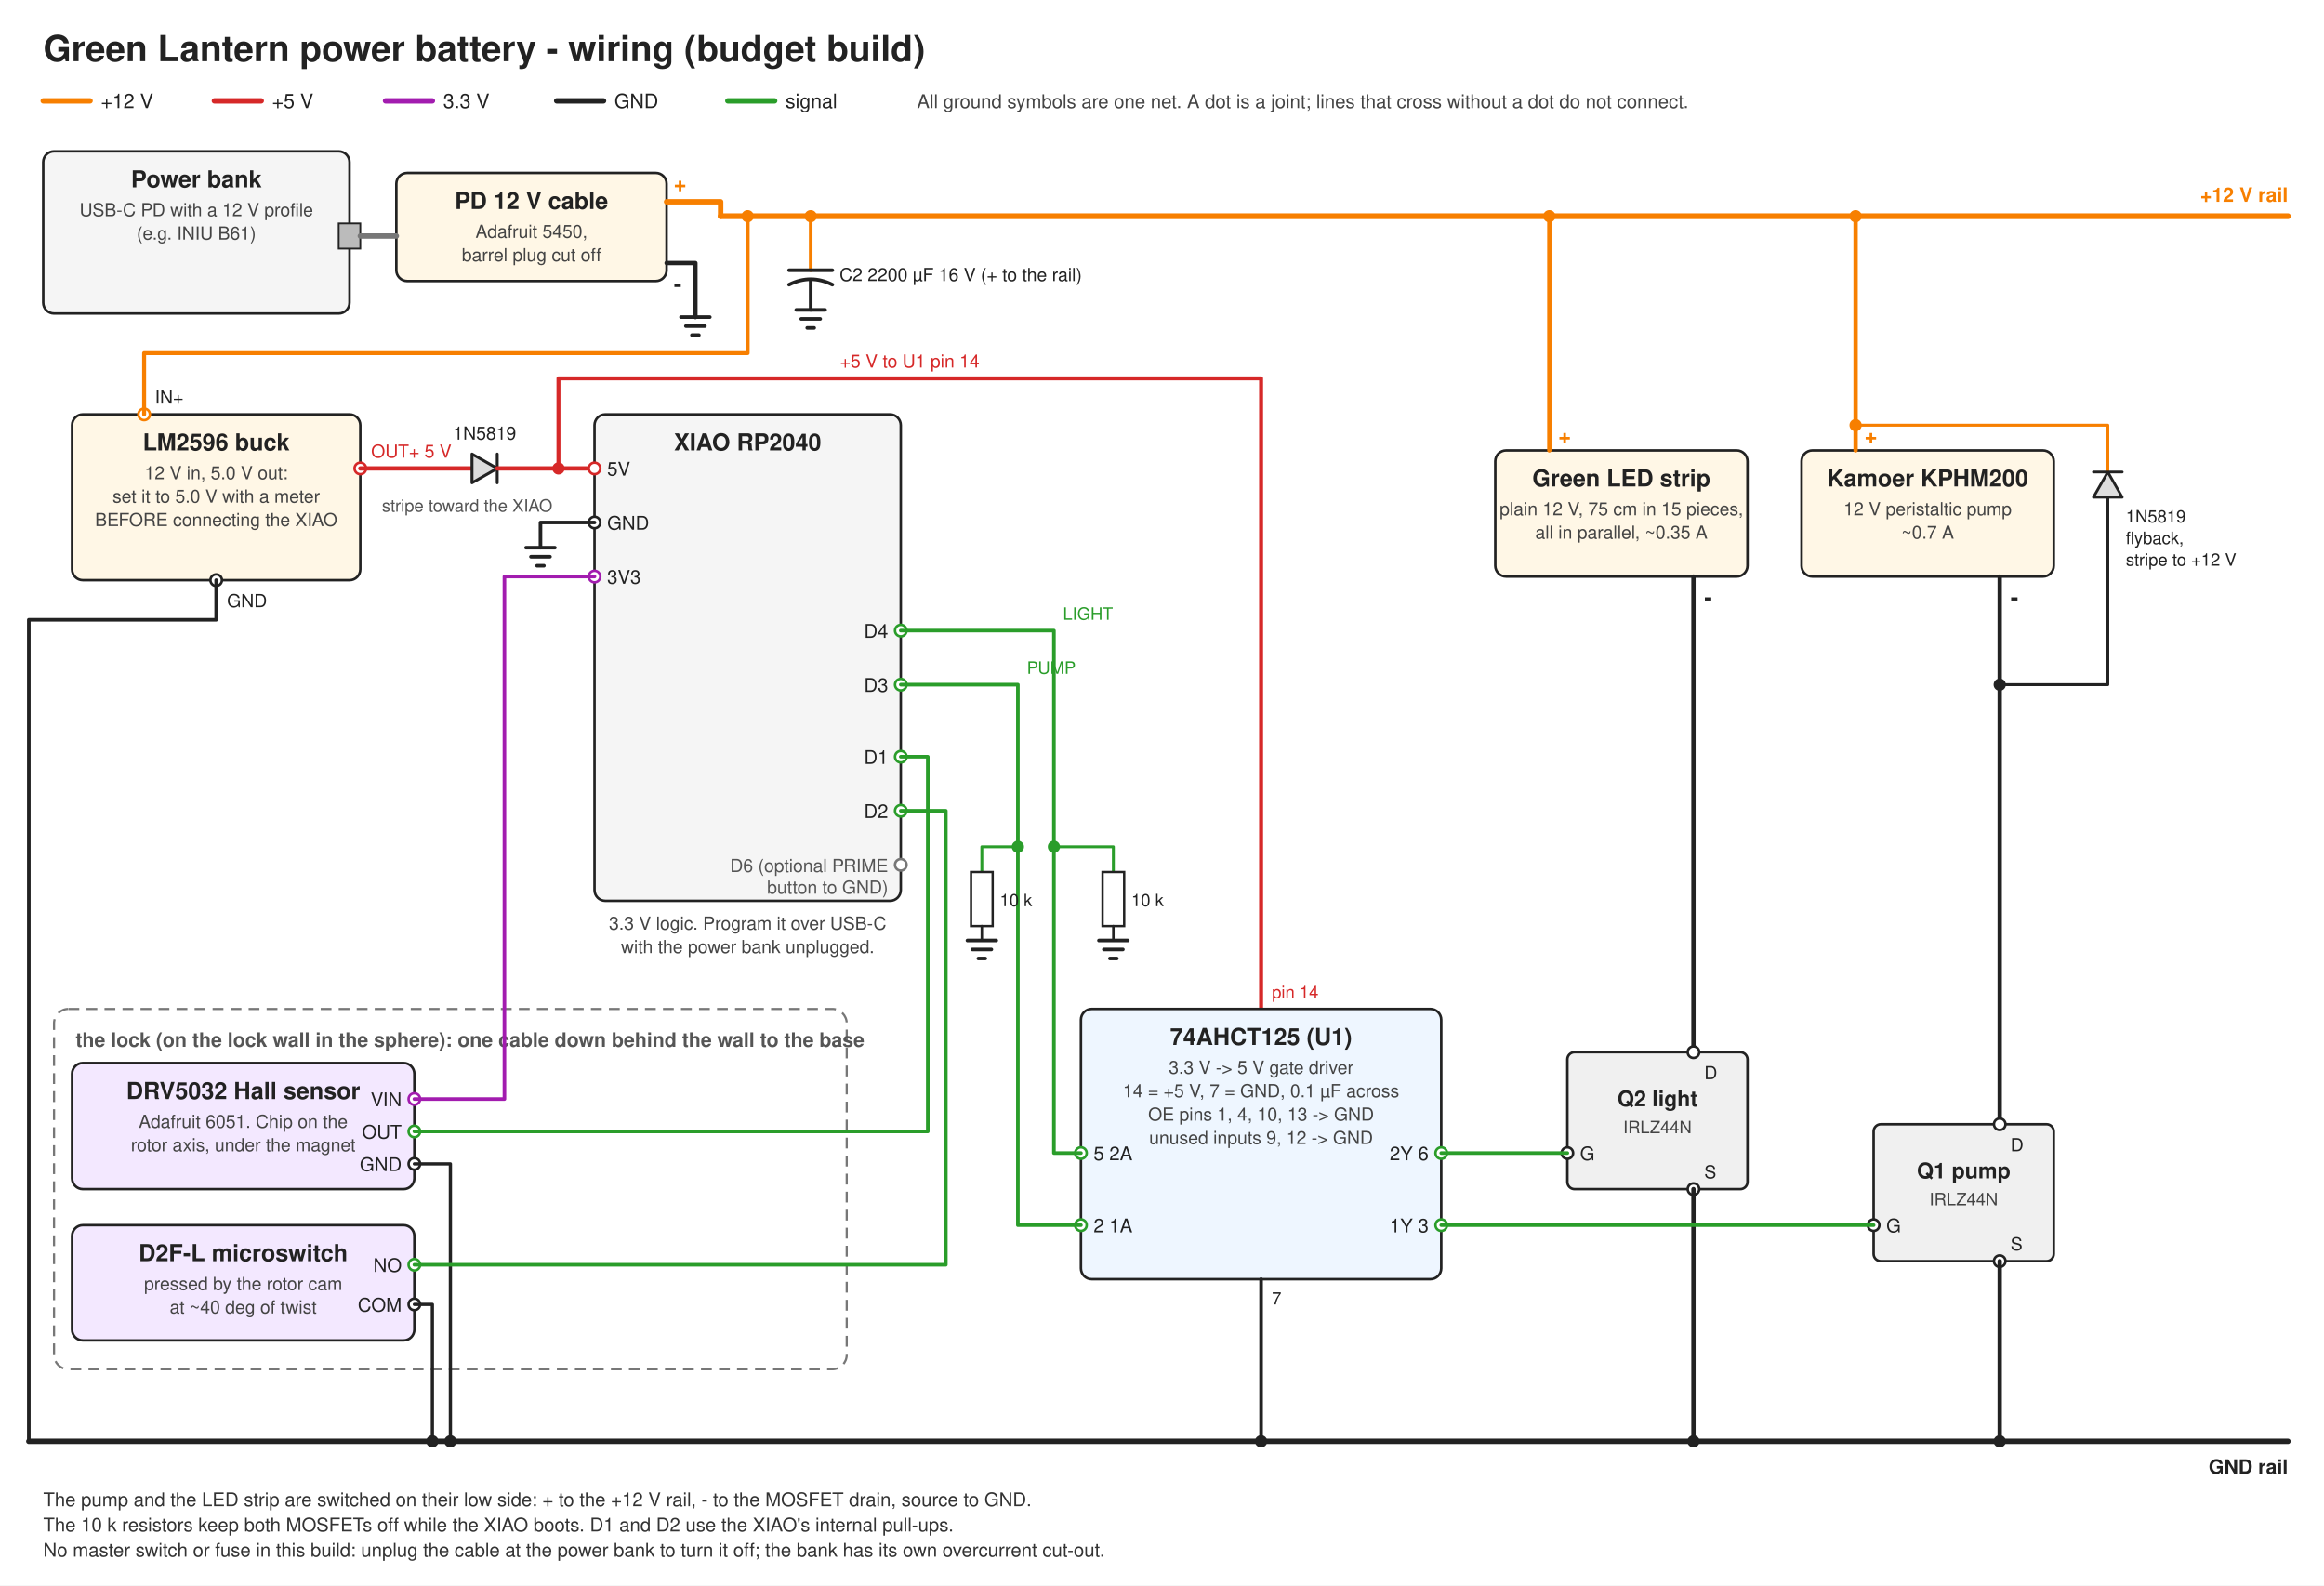
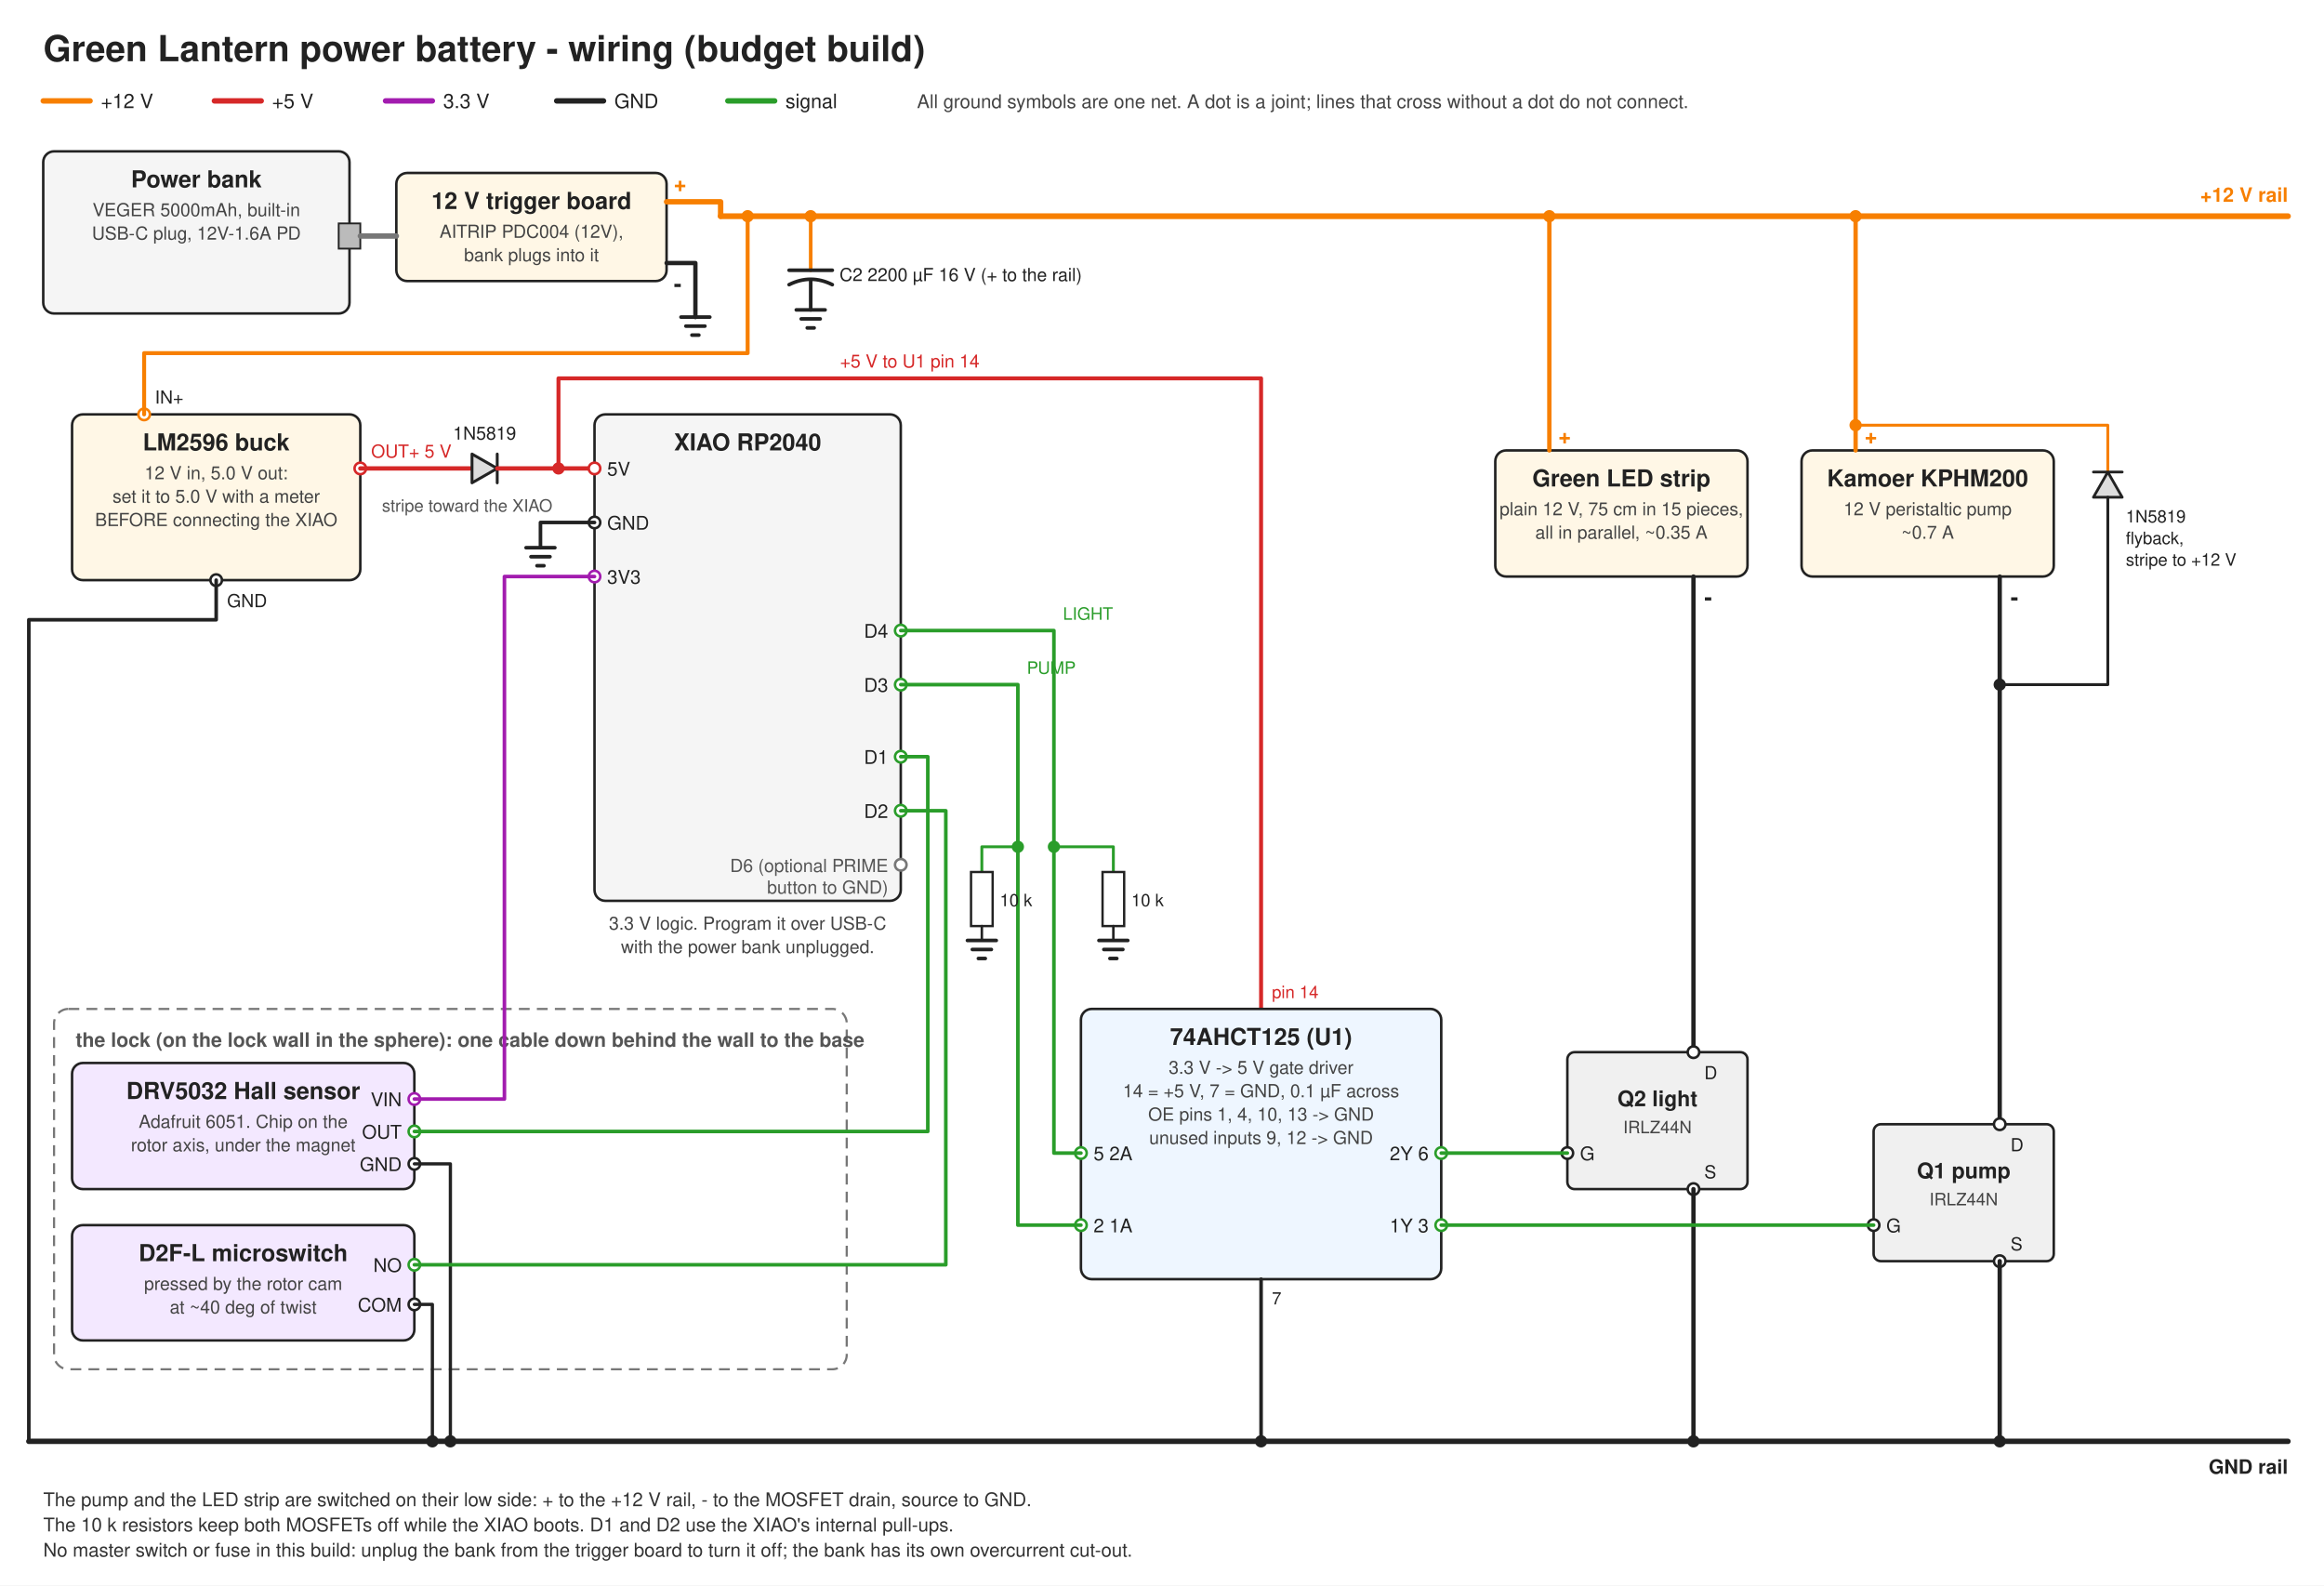
<svg xmlns="http://www.w3.org/2000/svg" viewBox="0 0 1290 880" width="1290" height="880" font-family="Helvetica, Arial, sans-serif" font-size="12" fill="#222222">
  <defs>
    <marker id="arr" viewBox="0 0 10 10" refX="9" refY="5" markerWidth="7" markerHeight="7" orient="auto-start-reverse">
      <path d="M0,0 L10,5 L0,10 z" fill="context-stroke" />
    </marker>
    <marker id="arrP" viewBox="0 0 10 10" refX="9" refY="5" markerWidth="7" markerHeight="7" orient="auto-start-reverse">
      <path d="M0,0 L10,5 L0,10 z" fill="#7c3aed" />
    </marker>
    <marker id="arrB" viewBox="0 0 10 10" refX="9" refY="5" markerWidth="7" markerHeight="7" orient="auto-start-reverse">
      <path d="M0,0 L10,5 L0,10 z" fill="#1d4ed8" />
    </marker>
    <marker id="arrGy" viewBox="0 0 10 10" refX="9" refY="5" markerWidth="7" markerHeight="7" orient="auto-start-reverse">
      <path d="M0,0 L10,5 L0,10 z" fill="#777777" />
    </marker>
    <marker id="arrG" viewBox="0 0 10 10" refX="9" refY="5" markerWidth="7" markerHeight="7" orient="auto-start-reverse">
      <path d="M0,0 L10,5 L0,10 z" fill="#2a9d2a" />
    </marker>
    <marker id="arrK" viewBox="0 0 10 10" refX="9" refY="5" markerWidth="7" markerHeight="7" orient="auto-start-reverse">
      <path d="M0,0 L10,5 L0,10 z" fill="#222222" />
    </marker>
    <marker id="arrO" viewBox="0 0 10 10" refX="9" refY="5" markerWidth="7" markerHeight="7" orient="auto-start-reverse">
      <path d="M0,0 L10,5 L0,10 z" fill="#f77f00" />
    </marker>
    <marker id="arrR" viewBox="0 0 10 10" refX="9" refY="5" markerWidth="7" markerHeight="7" orient="auto-start-reverse">
      <path d="M0,0 L10,5 L0,10 z" fill="#d62828" />
    </marker>
  </defs>
  <rect x="0" y="0" width="1290" height="880" fill="#ffffff" />
  <text x="24" y="34" font-size="20" text-anchor="start" font-weight="bold" fill="#222222">Green Lantern power battery - wiring (budget build)</text>
  <path d="M24,56 L50,56" fill="none" stroke="#f77f00" stroke-width="3" stroke-linecap="round" stroke-linejoin="round" />
  <text x="56" y="60" font-size="11" text-anchor="start" font-weight="normal" fill="#222222">+12 V</text>
  <path d="M119,56 L145,56" fill="none" stroke="#d62828" stroke-width="3" stroke-linecap="round" stroke-linejoin="round" />
  <text x="151" y="60" font-size="11" text-anchor="start" font-weight="normal" fill="#222222">+5 V</text>
  <path d="M214,56 L240,56" fill="none" stroke="#a21caf" stroke-width="3" stroke-linecap="round" stroke-linejoin="round" />
  <text x="246" y="60" font-size="11" text-anchor="start" font-weight="normal" fill="#222222">3.3 V</text>
  <path d="M309,56 L335,56" fill="none" stroke="#222222" stroke-width="3" stroke-linecap="round" stroke-linejoin="round" />
  <text x="341" y="60" font-size="11" text-anchor="start" font-weight="normal" fill="#222222">GND</text>
  <path d="M404,56 L430,56" fill="none" stroke="#2a9d2a" stroke-width="3" stroke-linecap="round" stroke-linejoin="round" />
  <text x="436" y="60" font-size="11" text-anchor="start" font-weight="normal" fill="#222222">signal</text>
  <text x="509" y="60" font-size="10.5" text-anchor="start" font-weight="normal" fill="#444">All ground symbols are one net. A dot is a joint; lines that cross without a dot do not connect.</text>
  <path d="M400,120 L1270,120" fill="none" stroke="#f77f00" stroke-width="3.2" stroke-linecap="round" stroke-linejoin="round" />
  <text x="1270" y="112" font-size="11" text-anchor="end" font-weight="bold" fill="#f77f00">+12 V rail</text>
  <path d="M16,800 L1270,800" fill="none" stroke="#222222" stroke-width="3" stroke-linecap="round" stroke-linejoin="round" />
  <text x="1270" y="818" font-size="11" text-anchor="end" font-weight="bold" fill="#222222">GND rail</text>
  <rect x="24" y="84" width="170" height="90" rx="6" fill="#f5f5f5" stroke="#222222" stroke-width="1.4" />
  <text x="109.0" y="104" font-size="13" text-anchor="middle" font-weight="bold" fill="#222222">Power bank</text>
-   <text x="109.0" y="120" font-size="10" text-anchor="middle" font-weight="normal" fill="#444">USB-C PD with a 12 V profile</text>
-   <text x="109.0" y="133" font-size="10" text-anchor="middle" font-weight="normal" fill="#444">(e.g. INIU B61)</text>
+   <text x="109.0" y="120" font-size="10" text-anchor="middle" font-weight="normal" fill="#444">VEGER 5000mAh, built-in</text>
+   <text x="109.0" y="133" font-size="10" text-anchor="middle" font-weight="normal" fill="#444">USB-C plug, 12V-1.6A PD</text>
  <rect x="188" y="124" width="12" height="14" rx="0" fill="#bbbbbb" stroke="#222222" stroke-width="1" />
  <rect x="220" y="96" width="150" height="60" rx="6" fill="#fff7e6" stroke="#222222" stroke-width="1.4" />
-   <text x="295.0" y="116" font-size="13" text-anchor="middle" font-weight="bold" fill="#222222">PD 12 V cable</text>
-   <text x="295.0" y="132" font-size="10" text-anchor="middle" font-weight="normal" fill="#444">Adafruit 5450,</text>
-   <text x="295.0" y="145" font-size="10" text-anchor="middle" font-weight="normal" fill="#444">barrel plug cut off</text>
+   <text x="295.0" y="116" font-size="13" text-anchor="middle" font-weight="bold" fill="#222222">12 V trigger board</text>
+   <text x="295.0" y="132" font-size="10" text-anchor="middle" font-weight="normal" fill="#444">AITRIP PDC004 (12V),</text>
+   <text x="295.0" y="145" font-size="10" text-anchor="middle" font-weight="normal" fill="#444">bank plugs into it</text>
  <path d="M200,131 L220,131" fill="none" stroke="#777777" stroke-width="3" stroke-linecap="round" stroke-linejoin="round" />
  <path d="M370,112 L400,112 L400,120" fill="none" stroke="#f77f00" stroke-width="3" stroke-linecap="round" stroke-linejoin="round" />
  <text x="374" y="106" font-size="12" text-anchor="start" font-weight="bold" fill="#f77f00">+</text>
  <path d="M370,146 L386,146 L386,176" fill="none" stroke="#222222" stroke-width="2.4" stroke-linecap="round" stroke-linejoin="round" />
  <path d="M378.0,176 L394.0,176 M380.72,181.0 L391.28,181.0 M384.08,186.0 L387.92,186.0" fill="none" stroke="#222222" stroke-width="2" stroke-linecap="round" stroke-linejoin="round" />
  <text x="374" y="162" font-size="13" text-anchor="start" font-weight="bold" fill="#222222">-</text>
  <path d="M450,120 L450,150" fill="none" stroke="#f77f00" stroke-width="2" stroke-linecap="round" stroke-linejoin="round" />
  <path d="M438,150 L462,150 M438,158 Q450,152 462,158" fill="none" stroke="#222222" stroke-width="2" stroke-linecap="round" stroke-linejoin="round" />
  <path d="M450,156 L450,172" fill="none" stroke="#222222" stroke-width="2" stroke-linecap="round" stroke-linejoin="round" />
  <path d="M442.0,172 L458.0,172 M444.72,177.0 L455.28,177.0 M448.08,182.0 L451.92,182.0" fill="none" stroke="#222222" stroke-width="2" stroke-linecap="round" stroke-linejoin="round" />
  <text x="466" y="156" font-size="10" text-anchor="start" font-weight="normal" fill="#222222">C2 2200 µF 16 V (+ to the rail)</text>
  <circle cx="450" cy="120" r="3.4" fill="#f77f00" />
  <rect x="40" y="230" width="160" height="92" rx="6" fill="#fff7e6" stroke="#222222" stroke-width="1.4" />
  <text x="120.0" y="250" font-size="13" text-anchor="middle" font-weight="bold" fill="#222222">LM2596 buck</text>
  <text x="120.0" y="266" font-size="10" text-anchor="middle" font-weight="normal" fill="#444">12 V in, 5.0 V out:</text>
  <text x="120.0" y="279" font-size="10" text-anchor="middle" font-weight="normal" fill="#444">set it to 5.0 V with a meter</text>
  <text x="120.0" y="292" font-size="10" text-anchor="middle" font-weight="normal" fill="#444">BEFORE connecting the XIAO</text>
  <circle cx="80" cy="230" r="3.2" fill="#ffffff" stroke="#f77f00" stroke-width="1.4" />
  <text x="86" y="224" font-size="10" text-anchor="start" font-weight="normal" fill="#222222">IN+</text>
  <path d="M80,230 L80,196 L415,196 L415,120" fill="none" stroke="#f77f00" stroke-width="2.2" stroke-linecap="round" stroke-linejoin="round" />
  <circle cx="415" cy="120" r="3.4" fill="#f77f00" />
  <circle cx="120" cy="322" r="3.2" fill="#ffffff" stroke="#222222" stroke-width="1.4" />
  <text x="126" y="337" font-size="10" text-anchor="start" font-weight="normal" fill="#222222">GND</text>
  <path d="M120,322 L120,344 L16,344 L16,800" fill="none" stroke="#222222" stroke-width="2" stroke-linecap="round" stroke-linejoin="round" />
  <circle cx="200" cy="260" r="3.2" fill="#ffffff" stroke="#d62828" stroke-width="1.4" />
  <text x="207" y="264" font-size="10.5" text-anchor="start" font-weight="normal" fill="#222222" />
  <text x="206" y="254" font-size="10" text-anchor="start" font-weight="normal" fill="#d62828">OUT+ 5 V</text>
  <path d="M200,260 L262,260" fill="none" stroke="#d62828" stroke-width="2.4" stroke-linecap="round" stroke-linejoin="round" />
  <path d="M262,252 L262,268 L276,260 Z M276,252 L276,268" fill="#dddddd" stroke="#222222" stroke-width="1.6" stroke-linecap="round" stroke-linejoin="round" />
  <text x="269" y="244" font-size="10" text-anchor="middle" font-weight="normal" fill="#222222">1N5819</text>
  <text x="212" y="284" font-size="9.5" text-anchor="start" font-weight="normal" fill="#555">stripe toward the XIAO</text>
  <path d="M276,260 L330,260" fill="none" stroke="#d62828" stroke-width="2.4" stroke-linecap="round" stroke-linejoin="round" />
  <rect x="330" y="230" width="170" height="270" rx="6" fill="#f5f5f5" stroke="#222222" stroke-width="1.4" />
  <text x="415.0" y="250" font-size="13" text-anchor="middle" font-weight="bold" fill="#222222">XIAO RP2040</text>
  <text x="415.0" y="516" font-size="10" text-anchor="middle" font-weight="normal" fill="#444">3.3 V logic. Program it over USB-C</text>
  <text x="415.0" y="529" font-size="10" text-anchor="middle" font-weight="normal" fill="#444">with the power bank unplugged.</text>
  <circle cx="330" cy="260" r="3.2" fill="#ffffff" stroke="#d62828" stroke-width="1.4" />
  <text x="337" y="264" font-size="10.5" text-anchor="start" font-weight="normal" fill="#222222">5V</text>
  <circle cx="330" cy="290" r="3.2" fill="#ffffff" stroke="#222222" stroke-width="1.4" />
  <text x="337" y="294" font-size="10.5" text-anchor="start" font-weight="normal" fill="#222222">GND</text>
  <circle cx="330" cy="320" r="3.2" fill="#ffffff" stroke="#a21caf" stroke-width="1.4" />
  <text x="337" y="324" font-size="10.5" text-anchor="start" font-weight="normal" fill="#222222">3V3</text>
  <circle cx="500" cy="350" r="3.2" fill="#ffffff" stroke="#2a9d2a" stroke-width="1.4" />
  <text x="493" y="354" font-size="10.5" text-anchor="end" font-weight="normal" fill="#222222">D4</text>
  <circle cx="500" cy="380" r="3.2" fill="#ffffff" stroke="#2a9d2a" stroke-width="1.4" />
  <text x="493" y="384" font-size="10.5" text-anchor="end" font-weight="normal" fill="#222222">D3</text>
  <circle cx="500" cy="420" r="3.2" fill="#ffffff" stroke="#2a9d2a" stroke-width="1.4" />
  <text x="493" y="424" font-size="10.5" text-anchor="end" font-weight="normal" fill="#222222">D1</text>
  <circle cx="500" cy="450" r="3.2" fill="#ffffff" stroke="#2a9d2a" stroke-width="1.4" />
  <text x="493" y="454" font-size="10.5" text-anchor="end" font-weight="normal" fill="#222222">D2</text>
  <circle cx="500" cy="480" r="3.2" fill="#ffffff" stroke="#777777" stroke-width="1.4" />
  <text x="493" y="484" font-size="10" text-anchor="end" font-weight="normal" fill="#555">D6 (optional PRIME</text>
  <text x="493" y="496" font-size="10" text-anchor="end" font-weight="normal" fill="#555">button to GND)</text>
  <path d="M330,290 L300,290 L300,304" fill="none" stroke="#222222" stroke-width="2" stroke-linecap="round" stroke-linejoin="round" />
  <path d="M292.0,304 L308.0,304 M294.72,309.0 L305.28,309.0 M298.08,314.0 L301.92,314.0" fill="none" stroke="#222222" stroke-width="2" stroke-linecap="round" stroke-linejoin="round" />
  <circle cx="310" cy="260" r="3.4" fill="#d62828" />
  <path d="M310,260 L310,210 L700,210 L700,560" fill="none" stroke="#d62828" stroke-width="2.2" stroke-linecap="round" stroke-linejoin="round" />
  <text x="505" y="204" font-size="10" text-anchor="middle" font-weight="normal" fill="#d62828">+5 V to U1 pin 14</text>
  <rect x="600" y="560" width="200" height="150" rx="6" fill="#eef6ff" stroke="#222222" stroke-width="1.4" />
  <text x="700.0" y="580" font-size="13" text-anchor="middle" font-weight="bold" fill="#222222">74AHCT125 (U1)</text>
  <text x="700.0" y="596" font-size="10" text-anchor="middle" font-weight="normal" fill="#444">3.3 V -&gt; 5 V gate driver</text>
  <text x="700.0" y="609" font-size="10" text-anchor="middle" font-weight="normal" fill="#444">14 = +5 V, 7 = GND, 0.1 µF across</text>
  <text x="700.0" y="622" font-size="10" text-anchor="middle" font-weight="normal" fill="#444">OE pins 1, 4, 10, 13 -&gt; GND</text>
  <text x="700.0" y="635" font-size="10" text-anchor="middle" font-weight="normal" fill="#444">unused inputs 9, 12 -&gt; GND</text>
  <text x="706" y="554" font-size="9.5" text-anchor="start" font-weight="normal" fill="#d62828">pin 14</text>
  <circle cx="600" cy="640" r="3.2" fill="#ffffff" stroke="#2a9d2a" stroke-width="1.4" />
  <text x="607" y="644" font-size="10.5" text-anchor="start" font-weight="normal" fill="#222222">5  2A</text>
  <circle cx="800" cy="640" r="3.2" fill="#ffffff" stroke="#2a9d2a" stroke-width="1.4" />
  <text x="793" y="644" font-size="10.5" text-anchor="end" font-weight="normal" fill="#222222">2Y  6</text>
  <circle cx="600" cy="680" r="3.2" fill="#ffffff" stroke="#2a9d2a" stroke-width="1.4" />
  <text x="607" y="684" font-size="10.5" text-anchor="start" font-weight="normal" fill="#222222">2  1A</text>
  <circle cx="800" cy="680" r="3.2" fill="#ffffff" stroke="#2a9d2a" stroke-width="1.4" />
  <text x="793" y="684" font-size="10.5" text-anchor="end" font-weight="normal" fill="#222222">1Y  3</text>
  <path d="M700.0,710 L700.0,800" fill="none" stroke="#222222" stroke-width="2" stroke-linecap="round" stroke-linejoin="round" />
  <text x="706.0" y="724" font-size="9.5" text-anchor="start" font-weight="normal" fill="#222222">7</text>
  <circle cx="700.0" cy="800" r="3.4" fill="#222222" />
  <path d="M500,350 L585,350 L585,640 L600,640" fill="none" stroke="#2a9d2a" stroke-width="2" stroke-linecap="round" stroke-linejoin="round" />
  <path d="M500,380 L565,380 L565,680 L600,680" fill="none" stroke="#2a9d2a" stroke-width="2" stroke-linecap="round" stroke-linejoin="round" />
  <text x="590" y="344" font-size="9.5" text-anchor="start" font-weight="normal" fill="#2a9d2a">LIGHT</text>
  <text x="570" y="374" font-size="9.5" text-anchor="start" font-weight="normal" fill="#2a9d2a">PUMP</text>
  <circle cx="585" cy="470" r="3.4" fill="#2a9d2a" />
  <path d="M585,470 L618,470 L618,484" fill="none" stroke="#2a9d2a" stroke-width="1.6" stroke-linecap="round" stroke-linejoin="round" />
  <rect x="612" y="484" width="12" height="30" rx="0" fill="#ffffff" stroke="#222222" stroke-width="1.3" />
  <text x="628" y="503" font-size="9.5" text-anchor="start" font-weight="normal" fill="#222222">10 k</text>
  <path d="M618,514 L618,522" fill="none" stroke="#222222" stroke-width="1.4" stroke-linecap="round" stroke-linejoin="round" />
  <path d="M610.0,522 L626.0,522 M612.72,527.0 L623.28,527.0 M616.08,532.0 L619.92,532.0" fill="none" stroke="#222222" stroke-width="2" stroke-linecap="round" stroke-linejoin="round" />
  <circle cx="565" cy="470" r="3.4" fill="#2a9d2a" />
  <path d="M565,470 L545,470 L545,484" fill="none" stroke="#2a9d2a" stroke-width="1.6" stroke-linecap="round" stroke-linejoin="round" />
  <rect x="539" y="484" width="12" height="30" rx="0" fill="#ffffff" stroke="#222222" stroke-width="1.3" />
  <text x="555" y="503" font-size="9.5" text-anchor="start" font-weight="normal" fill="#222222">10 k</text>
  <path d="M545,514 L545,522" fill="none" stroke="#222222" stroke-width="1.4" stroke-linecap="round" stroke-linejoin="round" />
  <path d="M537.0,522 L553.0,522 M539.72,527.0 L550.28,527.0 M543.08,532.0 L546.92,532.0" fill="none" stroke="#222222" stroke-width="2" stroke-linecap="round" stroke-linejoin="round" />
  <rect x="830" y="250" width="140" height="70" rx="6" fill="#fff7e6" stroke="#222222" stroke-width="1.4" />
  <text x="900.0" y="270" font-size="13" text-anchor="middle" font-weight="bold" fill="#222222">Green LED strip</text>
  <text x="900.0" y="286" font-size="10" text-anchor="middle" font-weight="normal" fill="#444">plain 12 V, 75 cm in 15 pieces,</text>
  <text x="900.0" y="299" font-size="10" text-anchor="middle" font-weight="normal" fill="#444">all in parallel, ~0.35 A</text>
  <path d="M860,120 L860,250" fill="none" stroke="#f77f00" stroke-width="2.4" stroke-linecap="round" stroke-linejoin="round" />
  <circle cx="860" cy="120" r="3.4" fill="#f77f00" />
  <text x="865" y="246" font-size="12" text-anchor="start" font-weight="bold" fill="#f77f00">+</text>
  <path d="M940,320 L940,584" fill="none" stroke="#222222" stroke-width="2.4" stroke-linecap="round" stroke-linejoin="round" />
  <text x="946" y="336" font-size="13" text-anchor="start" font-weight="bold" fill="#222222">-</text>
  <rect x="870" y="584" width="100" height="76" rx="4" fill="#f0f0f0" stroke="#222222" stroke-width="1.4" />
  <text x="920" y="614" font-size="12" text-anchor="middle" font-weight="bold" fill="#222222">Q2 light</text>
  <text x="920" y="629" font-size="9.5" text-anchor="middle" font-weight="normal" fill="#444">IRLZ44N</text>
  <circle cx="940" cy="584" r="3.2" fill="#ffffff" stroke="#222222" stroke-width="1.4" />
  <text x="946" y="599" font-size="10" text-anchor="start" font-weight="normal" fill="#222222">D</text>
  <circle cx="870" cy="640" r="3.2" fill="#ffffff" stroke="#222222" stroke-width="1.4" />
  <text x="877" y="644" font-size="10.5" text-anchor="start" font-weight="normal" fill="#222222">G</text>
  <circle cx="940" cy="660" r="3.2" fill="#ffffff" stroke="#222222" stroke-width="1.4" />
  <text x="946" y="654" font-size="10" text-anchor="start" font-weight="normal" fill="#222222">S</text>
  <path d="M940,660 L940,800" fill="none" stroke="#222222" stroke-width="2.4" stroke-linecap="round" stroke-linejoin="round" />
  <circle cx="940" cy="800" r="3.4" fill="#222222" />
  <path d="M800,640 L870,640" fill="none" stroke="#2a9d2a" stroke-width="2" stroke-linecap="round" stroke-linejoin="round" />
  <rect x="1000" y="250" width="140" height="70" rx="6" fill="#fff7e6" stroke="#222222" stroke-width="1.4" />
  <text x="1070.0" y="270" font-size="13" text-anchor="middle" font-weight="bold" fill="#222222">Kamoer KPHM200</text>
  <text x="1070.0" y="286" font-size="10" text-anchor="middle" font-weight="normal" fill="#444">12 V peristaltic pump</text>
  <text x="1070.0" y="299" font-size="10" text-anchor="middle" font-weight="normal" fill="#444">~0.7 A</text>
  <path d="M1030,120 L1030,250" fill="none" stroke="#f77f00" stroke-width="2.4" stroke-linecap="round" stroke-linejoin="round" />
  <circle cx="1030" cy="120" r="3.4" fill="#f77f00" />
  <text x="1035" y="246" font-size="12" text-anchor="start" font-weight="bold" fill="#f77f00">+</text>
  <path d="M1110,320 L1110,624" fill="none" stroke="#222222" stroke-width="2.4" stroke-linecap="round" stroke-linejoin="round" />
  <text x="1116" y="336" font-size="13" text-anchor="start" font-weight="bold" fill="#222222">-</text>
  <rect x="1040" y="624" width="100" height="76" rx="4" fill="#f0f0f0" stroke="#222222" stroke-width="1.4" />
  <text x="1090" y="654" font-size="12" text-anchor="middle" font-weight="bold" fill="#222222">Q1 pump</text>
  <text x="1090" y="669" font-size="9.5" text-anchor="middle" font-weight="normal" fill="#444">IRLZ44N</text>
  <circle cx="1110" cy="624" r="3.2" fill="#ffffff" stroke="#222222" stroke-width="1.4" />
  <text x="1116" y="639" font-size="10" text-anchor="start" font-weight="normal" fill="#222222">D</text>
  <circle cx="1040" cy="680" r="3.2" fill="#ffffff" stroke="#222222" stroke-width="1.4" />
  <text x="1047" y="684" font-size="10.5" text-anchor="start" font-weight="normal" fill="#222222">G</text>
  <circle cx="1110" cy="700" r="3.2" fill="#ffffff" stroke="#222222" stroke-width="1.4" />
  <text x="1116" y="694" font-size="10" text-anchor="start" font-weight="normal" fill="#222222">S</text>
  <path d="M1110,700 L1110,800" fill="none" stroke="#222222" stroke-width="2.4" stroke-linecap="round" stroke-linejoin="round" />
  <circle cx="1110" cy="800" r="3.4" fill="#222222" />
  <path d="M800,680 L1040,680" fill="none" stroke="#2a9d2a" stroke-width="2" stroke-linecap="round" stroke-linejoin="round" />
  <path d="M1030,236 L1170,236 L1170,262" fill="none" stroke="#f77f00" stroke-width="1.6" stroke-linecap="round" stroke-linejoin="round" />
  <circle cx="1030" cy="236" r="3.4" fill="#f77f00" />
  <path d="M1162,276 L1178,276 L1170,262 Z M1162,262 L1178,262" fill="#dddddd" stroke="#222222" stroke-width="1.5" stroke-linecap="round" stroke-linejoin="round" />
  <path d="M1170,276 L1170,380 L1110,380" fill="none" stroke="#222222" stroke-width="1.6" stroke-linecap="round" stroke-linejoin="round" />
  <circle cx="1110" cy="380" r="3.4" fill="#222222" />
  <text x="1180" y="290" font-size="9.5" text-anchor="start" font-weight="normal" fill="#222222">1N5819</text>
  <text x="1180" y="302" font-size="9.5" text-anchor="start" font-weight="normal" fill="#222222">flyback,</text>
  <text x="1180" y="314" font-size="9.5" text-anchor="start" font-weight="normal" fill="#222222">stripe to +12 V</text>
  <rect x="30" y="560" width="440" height="200" rx="8" fill="none" stroke="#777777" stroke-width="1.2" stroke-dasharray="6,4" />
  <rect x="38" y="568" width="392" height="17" rx="0" fill="#ffffff" stroke="#ffffff" stroke-width="0" />
  <text x="42" y="581" font-size="11" text-anchor="start" font-weight="bold" fill="#555">the lock (on the lock wall in the sphere): one cable down behind the wall to the base</text>
  <rect x="40" y="590" width="190" height="70" rx="6" fill="#f3e8ff" stroke="#222222" stroke-width="1.4" />
  <text x="135.0" y="610" font-size="13" text-anchor="middle" font-weight="bold" fill="#222222">DRV5032 Hall sensor</text>
  <text x="135.0" y="626" font-size="10" text-anchor="middle" font-weight="normal" fill="#444">Adafruit 6051. Chip on the</text>
  <text x="135.0" y="639" font-size="10" text-anchor="middle" font-weight="normal" fill="#444">rotor axis, under the magnet</text>
  <circle cx="230" cy="610" r="3.2" fill="#ffffff" stroke="#a21caf" stroke-width="1.4" />
  <text x="223" y="614" font-size="10.5" text-anchor="end" font-weight="normal" fill="#222222">VIN</text>
  <circle cx="230" cy="628" r="3.2" fill="#ffffff" stroke="#2a9d2a" stroke-width="1.4" />
  <text x="223" y="632" font-size="10.5" text-anchor="end" font-weight="normal" fill="#222222">OUT</text>
  <circle cx="230" cy="646" r="3.2" fill="#ffffff" stroke="#222222" stroke-width="1.4" />
  <text x="223" y="650" font-size="10.5" text-anchor="end" font-weight="normal" fill="#222222">GND</text>
  <path d="M230,610 L280,610 L280,320 L330,320" fill="none" stroke="#a21caf" stroke-width="2" stroke-linecap="round" stroke-linejoin="round" />
  <path d="M230,628 L515,628 L515,420 L500,420" fill="none" stroke="#2a9d2a" stroke-width="2" stroke-linecap="round" stroke-linejoin="round" />
  <path d="M230,646 L250,646 L250,800" fill="none" stroke="#222222" stroke-width="1.8" stroke-linecap="round" stroke-linejoin="round" />
  <circle cx="250" cy="800" r="3.4" fill="#222222" />
  <rect x="40" y="680" width="190" height="64" rx="6" fill="#f3e8ff" stroke="#222222" stroke-width="1.4" />
  <text x="135.0" y="700" font-size="13" text-anchor="middle" font-weight="bold" fill="#222222">D2F-L microswitch</text>
  <text x="135.0" y="716" font-size="10" text-anchor="middle" font-weight="normal" fill="#444">pressed by the rotor cam</text>
  <text x="135.0" y="729" font-size="10" text-anchor="middle" font-weight="normal" fill="#444">at ~40 deg of twist</text>
  <circle cx="230" cy="702" r="3.2" fill="#ffffff" stroke="#2a9d2a" stroke-width="1.4" />
  <text x="223" y="706" font-size="10.5" text-anchor="end" font-weight="normal" fill="#222222">NO</text>
  <circle cx="230" cy="724" r="3.2" fill="#ffffff" stroke="#222222" stroke-width="1.4" />
  <text x="223" y="728" font-size="10.5" text-anchor="end" font-weight="normal" fill="#222222">COM</text>
  <path d="M230,702 L525,702 L525,450 L500,450" fill="none" stroke="#2a9d2a" stroke-width="2" stroke-linecap="round" stroke-linejoin="round" />
  <path d="M230,724 L240,724 L240,800" fill="none" stroke="#222222" stroke-width="1.8" stroke-linecap="round" stroke-linejoin="round" />
  <circle cx="240" cy="800" r="3.4" fill="#222222" />
  <text x="24" y="836" font-size="10.5" text-anchor="start" font-weight="normal" fill="#333">The pump and the LED strip are switched on their low side: + to the +12 V rail, - to the MOSFET drain, source to GND.</text>
  <text x="24" y="850" font-size="10.5" text-anchor="start" font-weight="normal" fill="#333">The 10 k resistors keep both MOSFETs off while the XIAO boots. D1 and D2 use the XIAO's internal pull-ups.</text>
-   <text x="24" y="864" font-size="10.5" text-anchor="start" font-weight="normal" fill="#333">No master switch or fuse in this build: unplug the cable at the power bank to turn it off; the bank has its own overcurrent cut-out.</text>
+   <text x="24" y="864" font-size="10.5" text-anchor="start" font-weight="normal" fill="#333">No master switch or fuse in this build: unplug the bank from the trigger board to turn it off; the bank has its own overcurrent cut-out.</text>
</svg>
